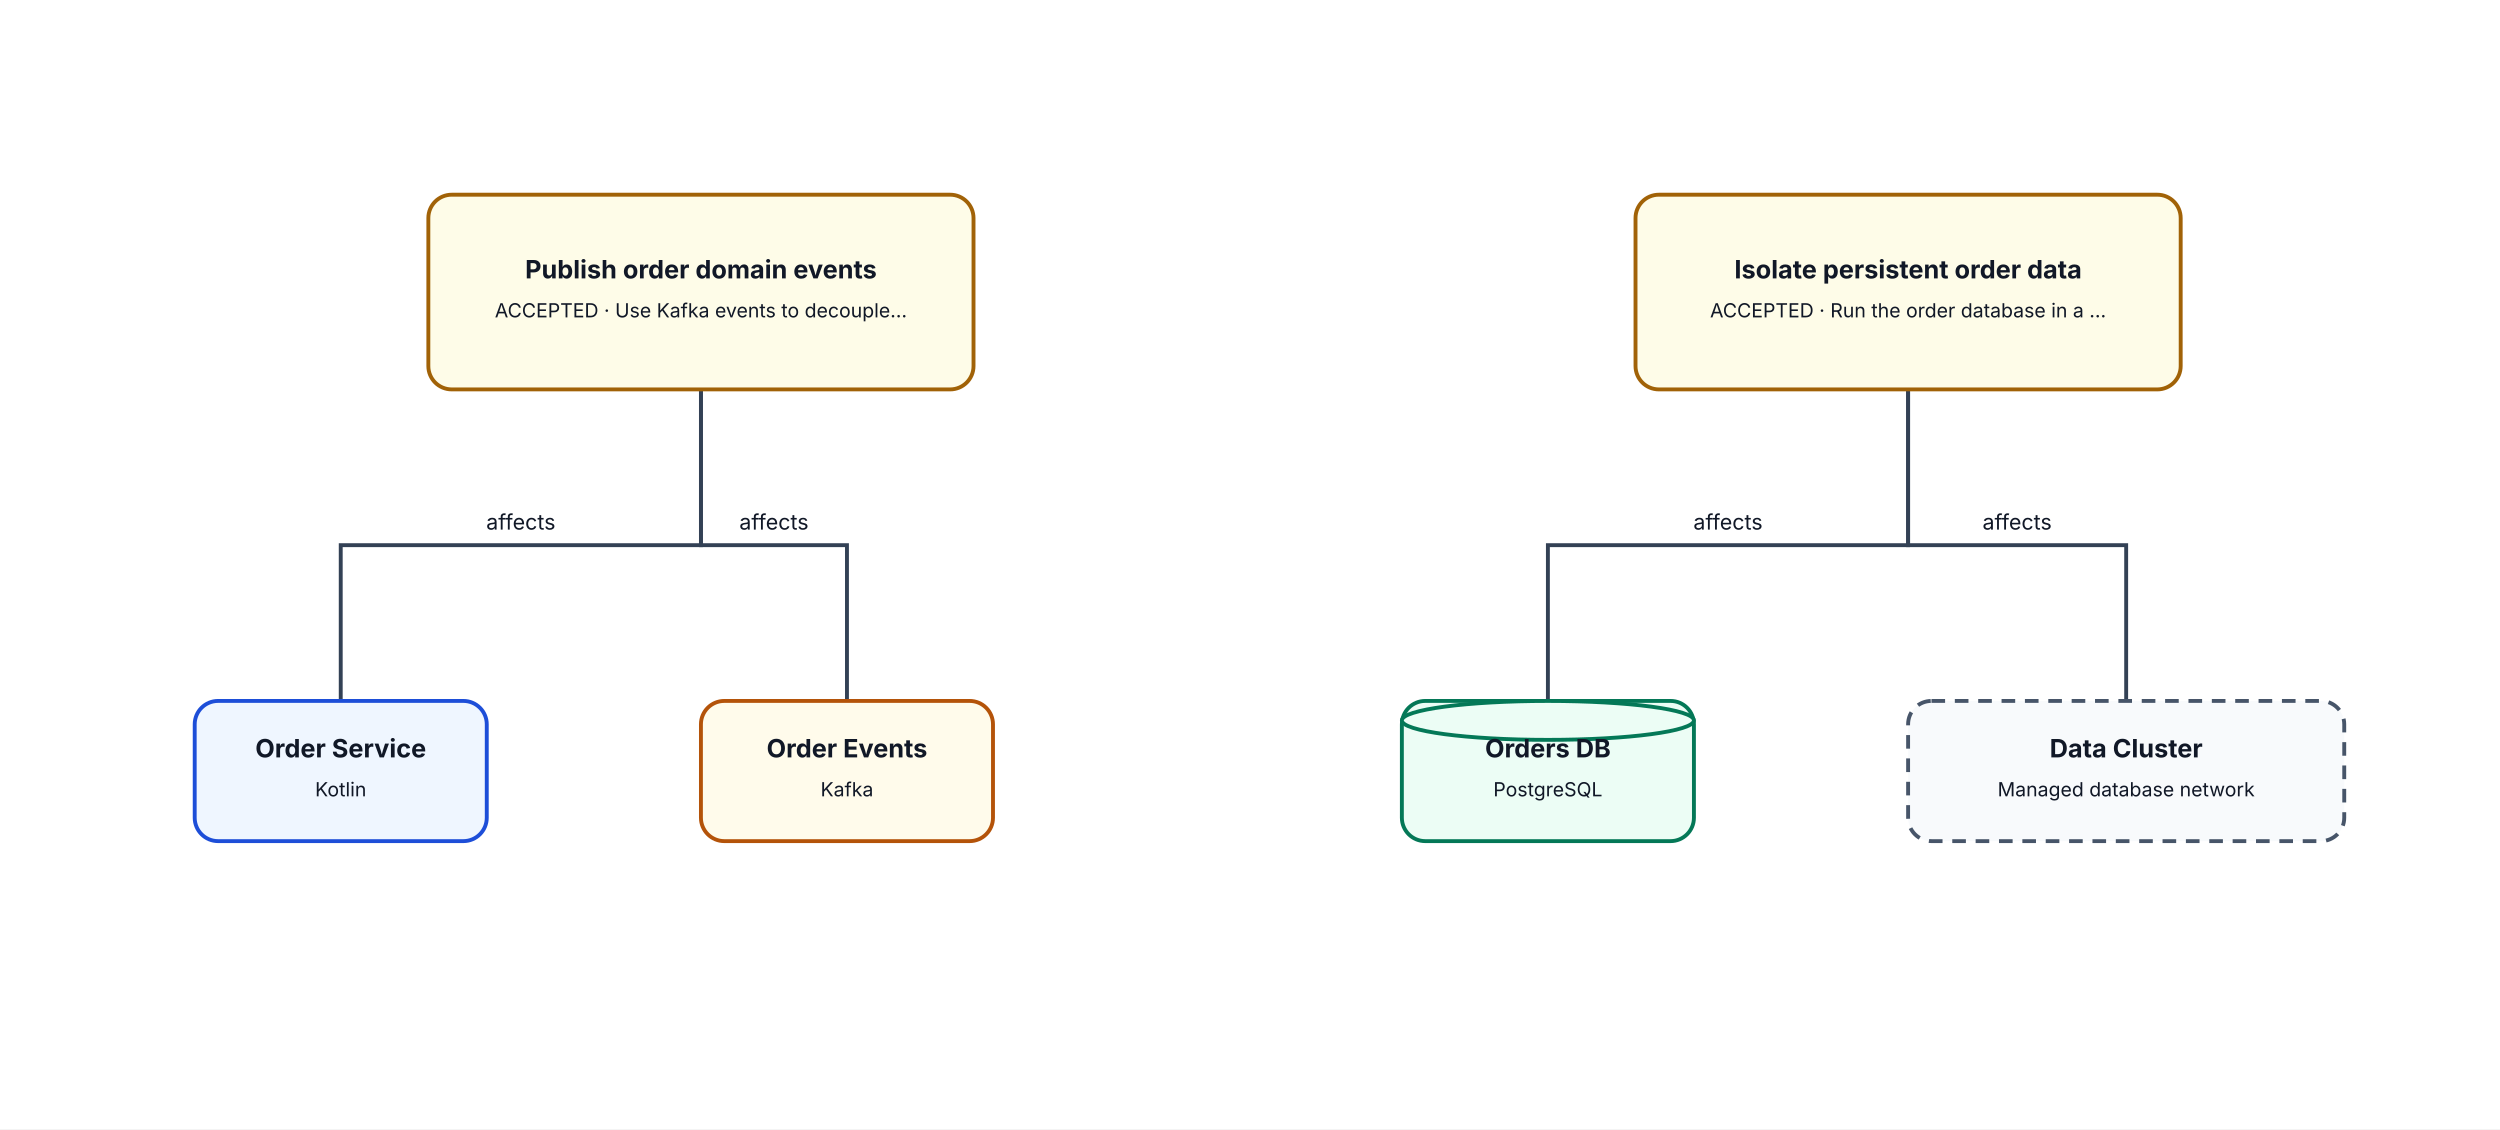
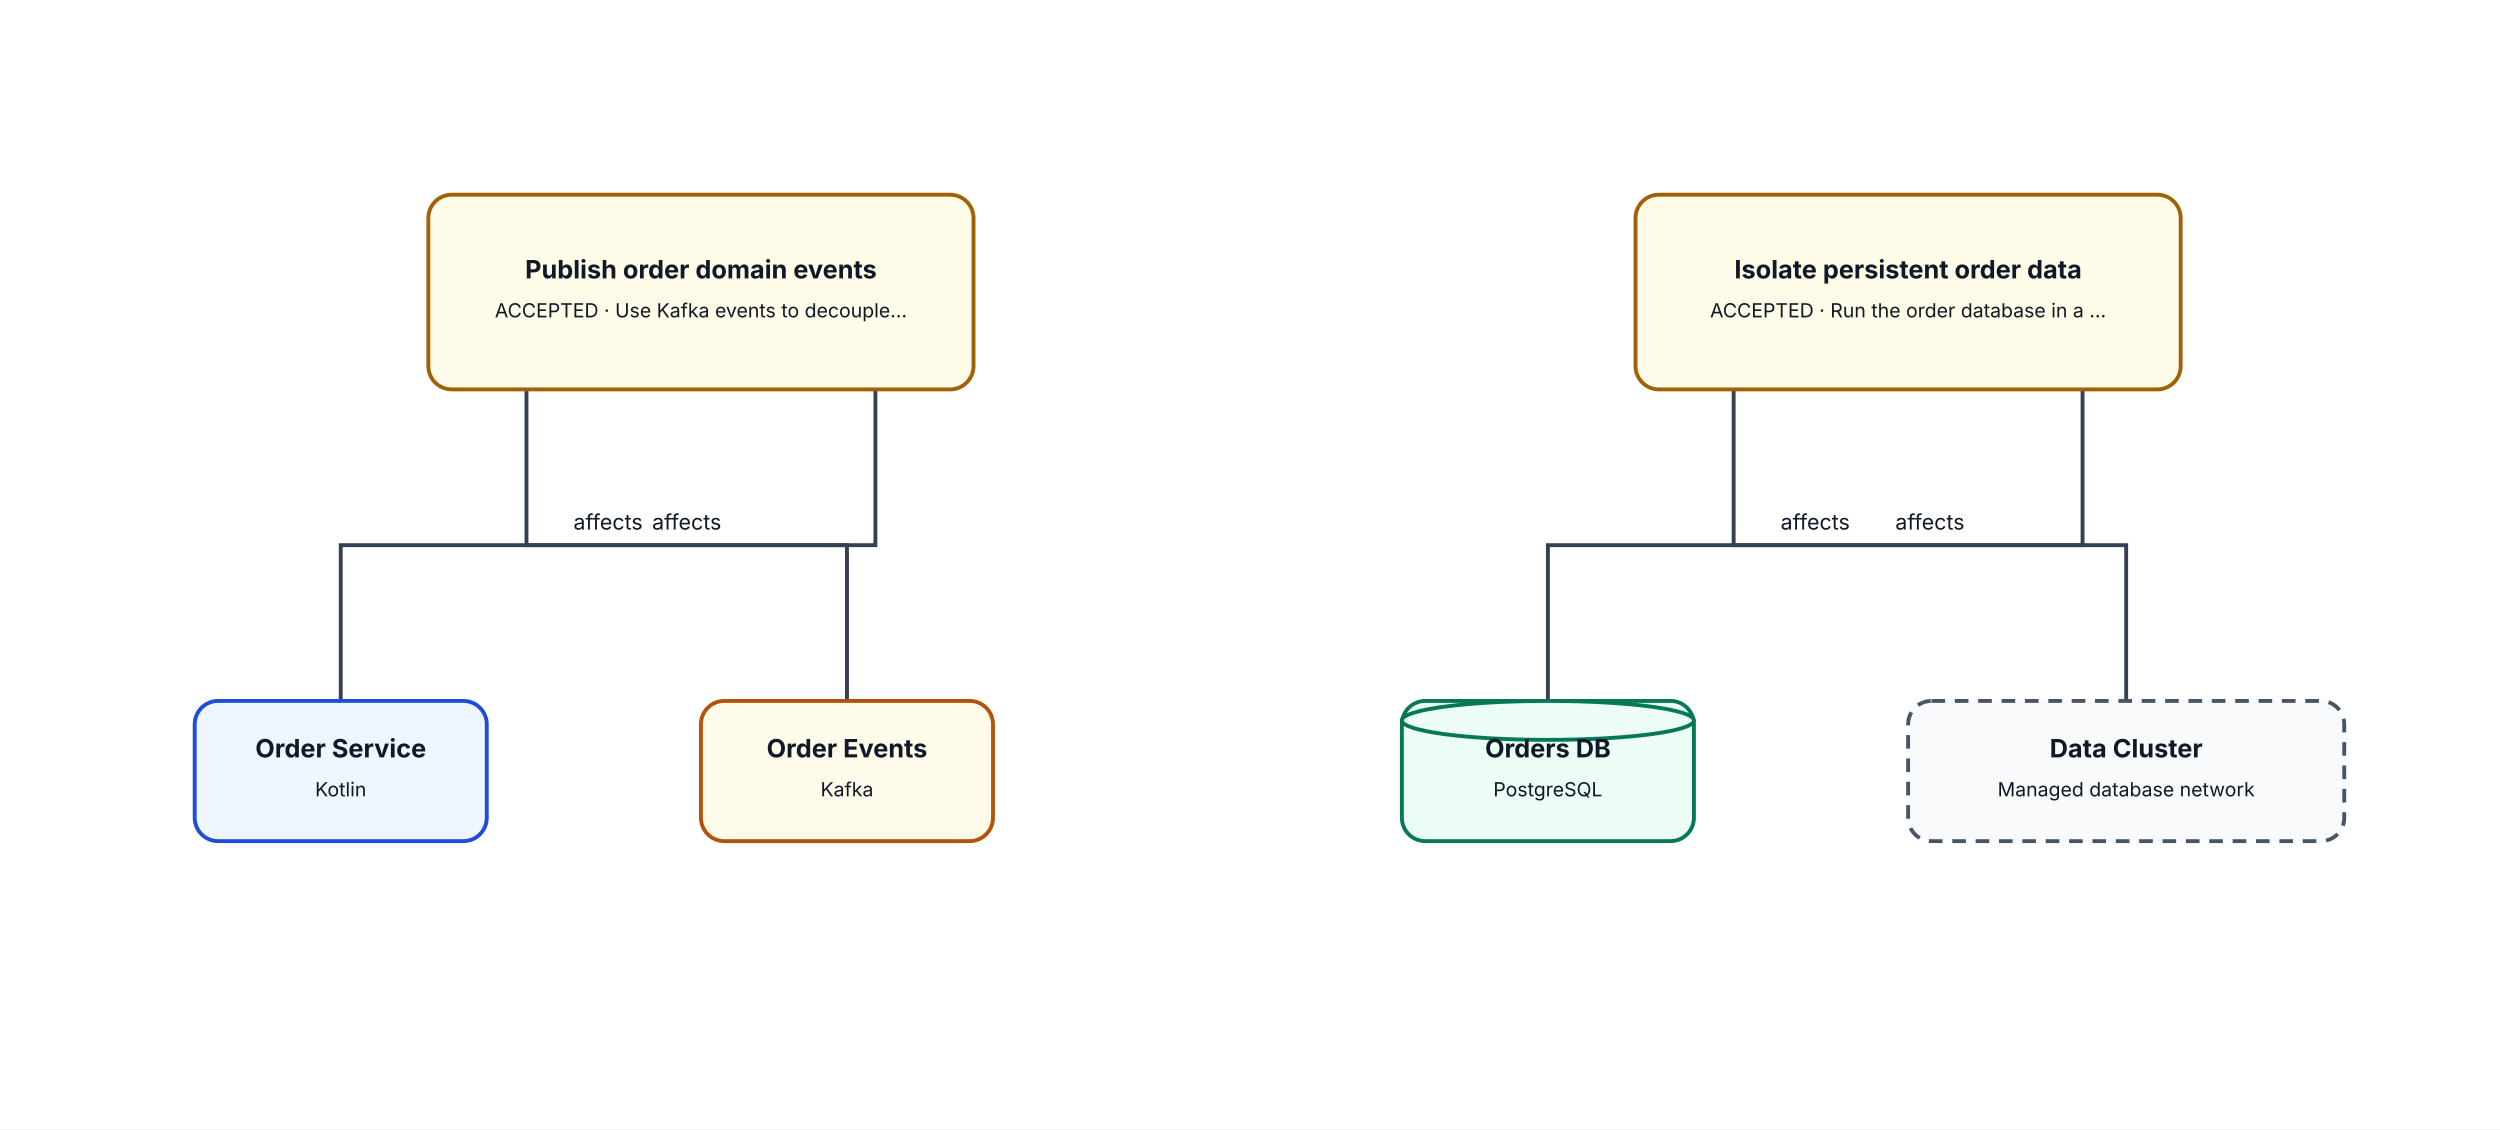
<svg xmlns="http://www.w3.org/2000/svg" width="1284" height="580" viewBox="0 0 1284 580" role="img" aria-label="Commerce Platform — Architecture Decisions">
  <rect width="100%" height="100%" fill="#ffffff" />
  <defs>
-     <marker id="arrow" viewBox="0 0 10 10" refX="9" refY="5" markerWidth="7" markerHeight="7" orient="auto-start-reverse">
+     <marker id="arrow-334155" viewBox="0 0 10 10" refX="9" refY="5" markerWidth="7" markerHeight="7" orient="auto-start-reverse">
      <path d="M 0 0 L 10 5 L 0 10 z" fill="#334155" />
    </marker>
  </defs>
-   <polyline points="360.0,200 360.0,280.0 175.0,280.0 175.0,360" fill="none" stroke="#334155" stroke-width="2" />
-   <text x="267.5" y="272.0" fill="#111827" font-family="Inter, Arial, sans-serif" font-size="11" text-anchor="middle">affects</text>
-   <polyline points="360.0,200 360.0,280.0 435.0,280.0 435.0,360" fill="none" stroke="#334155" stroke-width="2" />
-   <text x="397.5" y="272.0" fill="#111827" font-family="Inter, Arial, sans-serif" font-size="11" text-anchor="middle">affects</text>
-   <polyline points="980.0,200 980.0,280.0 795.0,280.0 795.0,360" fill="none" stroke="#334155" stroke-width="2" />
-   <text x="887.5" y="272.0" fill="#111827" font-family="Inter, Arial, sans-serif" font-size="11" text-anchor="middle">affects</text>
-   <polyline points="980.0,200 980.0,280.0 1092.0,280.0 1092.0,360" fill="none" stroke="#334155" stroke-width="2" />
-   <text x="1036.0" y="272.0" fill="#111827" font-family="Inter, Arial, sans-serif" font-size="11" text-anchor="middle">affects</text>
+   <polyline points="449.6,200 449.6,280.0 175.0,280.0 175.0,360" fill="none" stroke="#334155" stroke-width="2" />
+   <text x="312.3" y="272.0" fill="#111827" font-family="Inter, Arial, sans-serif" font-size="11" text-anchor="middle">affects</text>
+   <polyline points="270.4,200 270.4,280.0 435.0,280.0 435.0,360" fill="none" stroke="#334155" stroke-width="2" />
+   <text x="352.7" y="272.0" fill="#111827" font-family="Inter, Arial, sans-serif" font-size="11" text-anchor="middle">affects</text>
+   <polyline points="1069.6,200 1069.6,280.0 795.0,280.0 795.0,360" fill="none" stroke="#334155" stroke-width="2" />
+   <text x="932.3" y="272.0" fill="#111827" font-family="Inter, Arial, sans-serif" font-size="11" text-anchor="middle">affects</text>
+   <polyline points="890.4,200 890.4,280.0 1092.0,280.0 1092.0,360" fill="none" stroke="#334155" stroke-width="2" />
+   <text x="991.2" y="272.0" fill="#111827" font-family="Inter, Arial, sans-serif" font-size="11" text-anchor="middle">affects</text>
  <rect x="220" y="100" width="280" height="100" rx="12" fill="#fefce8" stroke="#a16207" stroke-width="2" />
  <text x="360.0" y="143.0" fill="#111827" font-family="Inter, Arial, sans-serif" font-size="13" font-weight="700" text-anchor="middle">Publish order domain events</text>
  <text x="360.0" y="163.0" fill="#111827" font-family="Inter, Arial, sans-serif" font-size="10" text-anchor="middle">ACCEPTED · Use Kafka events to decouple…</text>
  <rect x="840" y="100" width="280" height="100" rx="12" fill="#fefce8" stroke="#a16207" stroke-width="2" />
  <text x="980.0" y="143.0" fill="#111827" font-family="Inter, Arial, sans-serif" font-size="13" font-weight="700" text-anchor="middle">Isolate persistent order data</text>
  <text x="980.0" y="163.0" fill="#111827" font-family="Inter, Arial, sans-serif" font-size="10" text-anchor="middle">ACCEPTED · Run the order database in a …</text>
  <rect x="100" y="360" width="150" height="72" rx="12" fill="#eff6ff" stroke="#1d4ed8" stroke-width="2" />
  <text x="175.0" y="389.0" fill="#111827" font-family="Inter, Arial, sans-serif" font-size="13" font-weight="700" text-anchor="middle">Order Service</text>
  <text x="175.0" y="409.0" fill="#111827" font-family="Inter, Arial, sans-serif" font-size="10" text-anchor="middle">Kotlin</text>
  <rect x="360" y="360" width="150" height="72" rx="12" fill="#fffbeb" stroke="#b45309" stroke-width="2" />
  <text x="435.0" y="389.0" fill="#111827" font-family="Inter, Arial, sans-serif" font-size="13" font-weight="700" text-anchor="middle">Order Events</text>
  <text x="435.0" y="409.0" fill="#111827" font-family="Inter, Arial, sans-serif" font-size="10" text-anchor="middle">Kafka</text>
  <rect x="720" y="360" width="150" height="72" rx="12" fill="#ecfdf5" stroke="#047857" stroke-width="2" />
  <ellipse cx="795.0" cy="370" rx="75.0" ry="10" fill="#ecfdf5" stroke="#047857" stroke-width="2" />
  <text x="795.0" y="389.0" fill="#111827" font-family="Inter, Arial, sans-serif" font-size="13" font-weight="700" text-anchor="middle">Orders DB</text>
  <text x="795.0" y="409.0" fill="#111827" font-family="Inter, Arial, sans-serif" font-size="10" text-anchor="middle">PostgreSQL</text>
  <rect x="980" y="360" width="224" height="72" rx="12" fill="#f8fafc" stroke="#475569" stroke-width="2" stroke-dasharray="7 5" />
  <text x="1092.0" y="389.0" fill="#111827" font-family="Inter, Arial, sans-serif" font-size="13" font-weight="700" text-anchor="middle">Data Cluster</text>
  <text x="1092.0" y="409.0" fill="#111827" font-family="Inter, Arial, sans-serif" font-size="10" text-anchor="middle">Managed database network</text>
</svg>
